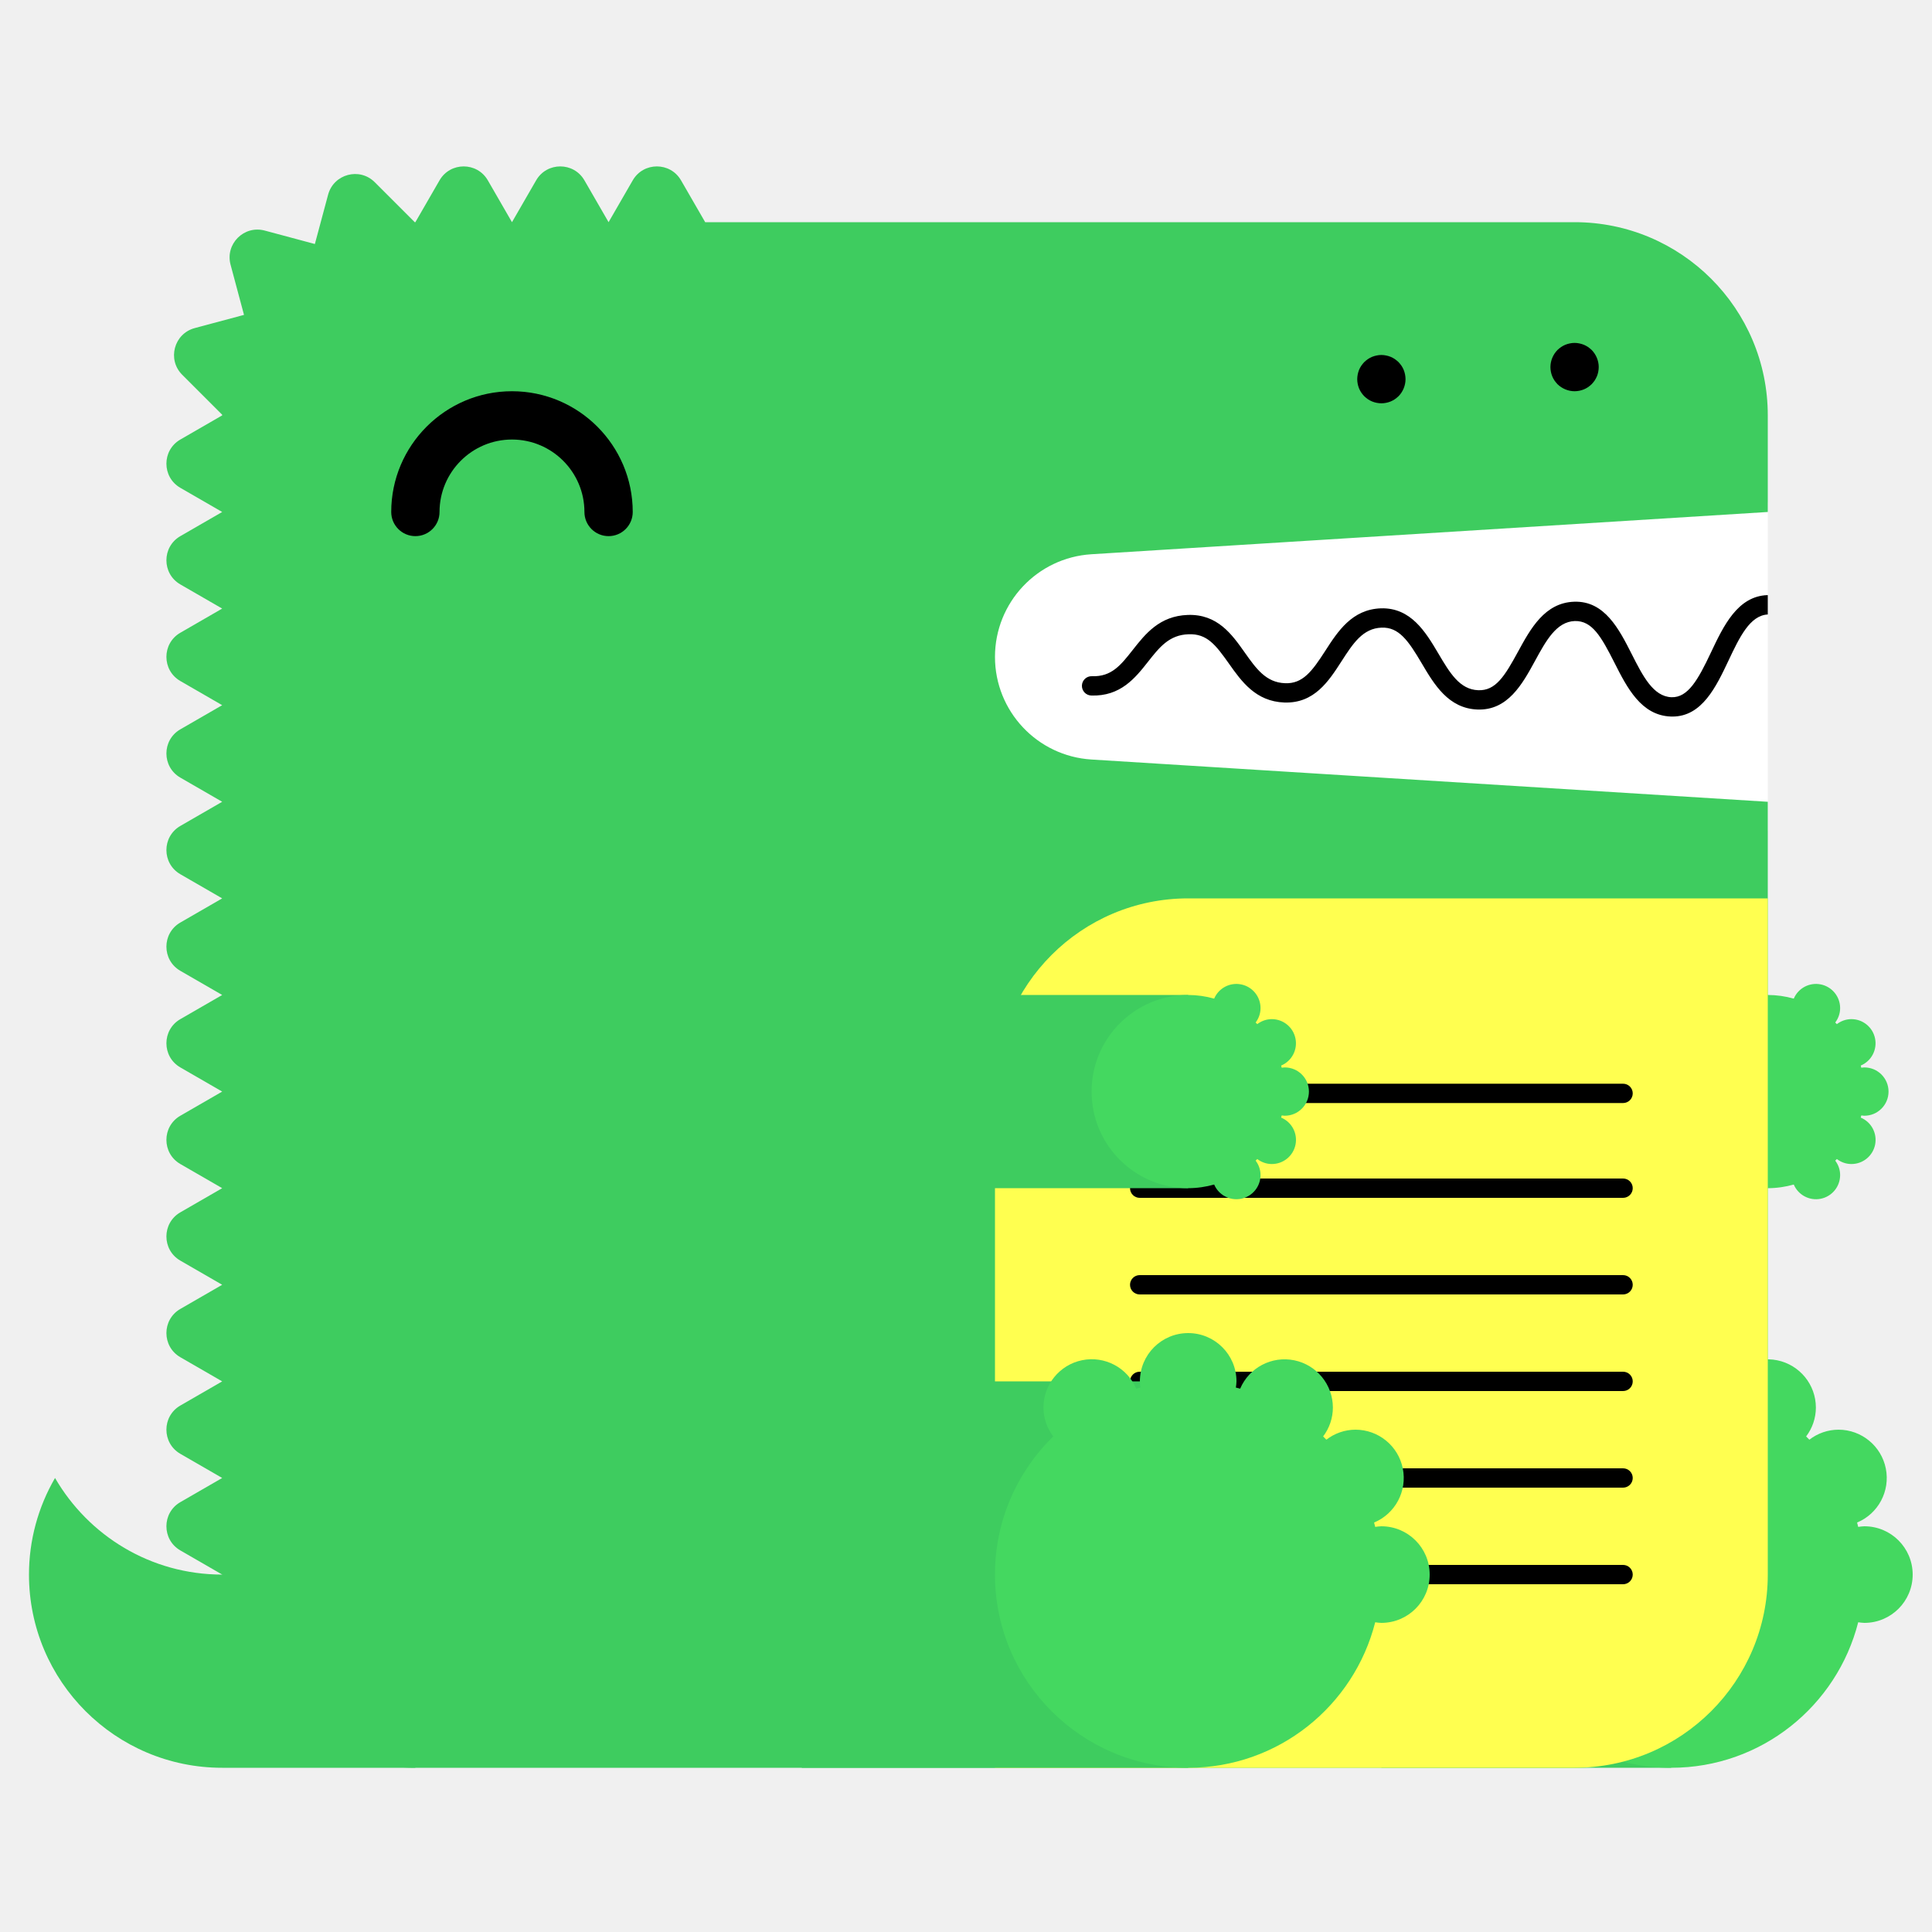
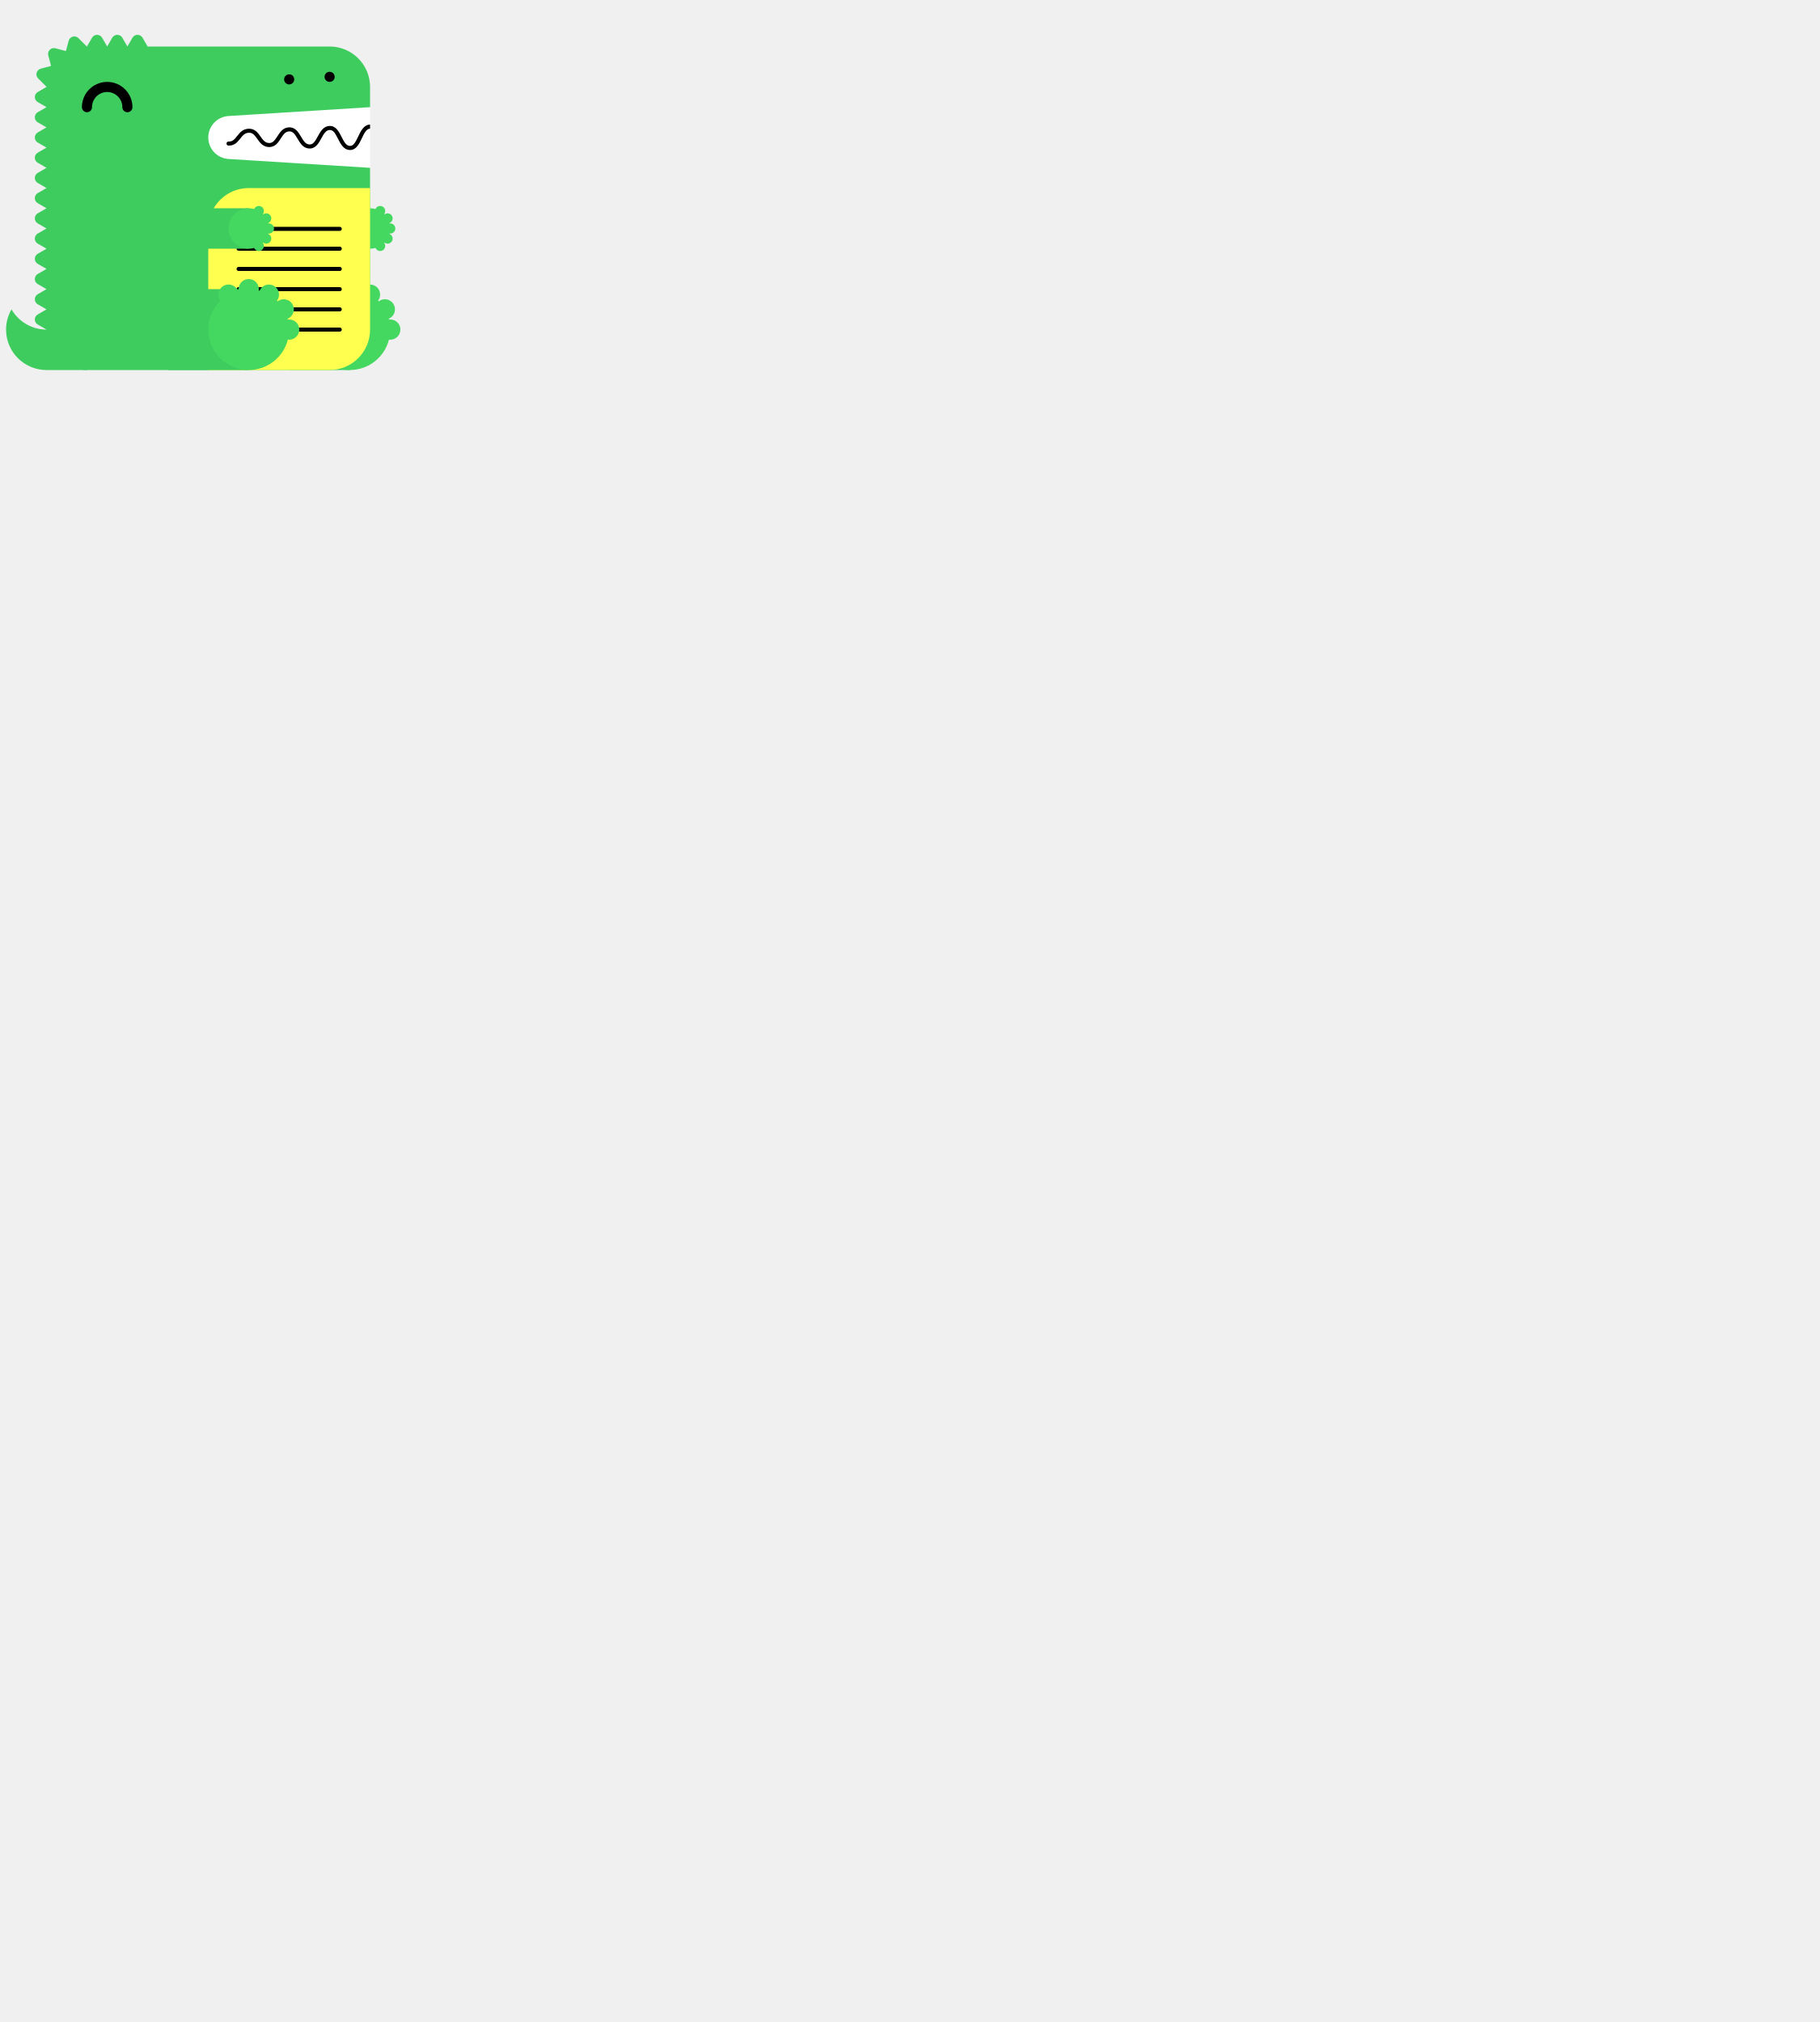
- <svg xmlns="http://www.w3.org/2000/svg" width="200" height="200" viewBox="0 0 200 200">
-   <g fill="none" fill-rule="evenodd">
+ <svg width="900" height="1000">
+ //  viewBox="0 0 200 200" xmlns="http://www.w3.org/2000/svg"&gt;<g fill="none" fill-rule="evenodd">
    <path fill="#FFF" d="M99 52h84v34H99z" />
    <path d="M23 163c-7.398 0-13.843-4.027-17.303-10A19.886 19.886 0 0 0 3 163c0 11.046 8.954 20 20 20h20v-20H23z" fill="#3ECC5F" />
    <path d="M112.98 57.376L183 53V43c0-11.046-8.954-20-20-20H73l-2.5-4.33c-1.112-1.925-3.889-1.925-5 0L63 23l-2.5-4.33c-1.111-1.925-3.889-1.925-5 0L53 23l-2.5-4.33c-1.111-1.925-3.889-1.925-5 0L43 23c-.022 0-.042.003-.065.003l-4.142-4.141c-1.57-1.571-4.252-.853-4.828 1.294l-1.369 5.104-5.192-1.392c-2.148-.575-4.111 1.389-3.535 3.536l1.39 5.193-5.102 1.367c-2.148.576-2.867 3.259-1.296 4.83l4.142 4.142c0 .021-.003.042-.003.064l-4.33 2.5c-1.925 1.111-1.925 3.889 0 5L23 53l-4.33 2.5c-1.925 1.111-1.925 3.889 0 5L23 63l-4.33 2.5c-1.925 1.111-1.925 3.889 0 5L23 73l-4.33 2.5c-1.925 1.111-1.925 3.889 0 5L23 83l-4.33 2.5c-1.925 1.111-1.925 3.889 0 5L23 93l-4.33 2.5c-1.925 1.111-1.925 3.889 0 5L23 103l-4.33 2.5c-1.925 1.111-1.925 3.889 0 5L23 113l-4.33 2.5c-1.925 1.111-1.925 3.889 0 5L23 123l-4.33 2.5c-1.925 1.111-1.925 3.889 0 5L23 133l-4.33 2.5c-1.925 1.111-1.925 3.889 0 5L23 143l-4.33 2.5c-1.925 1.111-1.925 3.889 0 5L23 153l-4.33 2.5c-1.925 1.111-1.925 3.889 0 5L23 163c0 11.046 8.954 20 20 20h120c11.046 0 20-8.954 20-20V83l-70.02-4.376A10.645 10.645 0 0 1 103 68c0-5.621 4.37-10.273 9.98-10.624" fill="#3ECC5F" />
    <path fill="#3ECC5F" d="M143 183h30v-40h-30z" />
    <path d="M193 158c-.219 0-.428.037-.639.064-.038-.15-.074-.301-.116-.451A5 5 0 0 0 190.32 148a4.96 4.96 0 0 0-3.016 1.036 26.531 26.531 0 0 0-.335-.336 4.955 4.955 0 0 0 1.011-2.987 5 5 0 0 0-9.599-1.959c-.148-.042-.297-.077-.445-.115.027-.211.064-.42.064-.639a5 5 0 0 0-5-5 5 5 0 0 0-5 5c0 .219.037.428.064.639-.148.038-.297.073-.445.115a4.998 4.998 0 0 0-9.599 1.959c0 1.125.384 2.151 1.011 2.987-3.717 3.632-6.031 8.693-6.031 14.3 0 11.046 8.954 20 20 20 9.339 0 17.16-6.41 19.361-15.064.211.027.42.064.639.064a5 5 0 0 0 5-5 5 5 0 0 0-5-5" fill="#44D860" />
    <path fill="#3ECC5F" d="M153 123h30v-20h-30z" />
    <path d="M193 115.5a2.5 2.5 0 1 0 0-5c-.109 0-.214.019-.319.032-.02-.075-.037-.15-.058-.225a2.501 2.501 0 0 0-.963-4.807c-.569 0-1.088.197-1.508.518a6.653 6.653 0 0 0-.168-.168c.314-.417.506-.931.506-1.494a2.5 2.5 0 0 0-4.8-.979A9.987 9.987 0 0 0 183 103c-5.522 0-10 4.478-10 10s4.478 10 10 10c.934 0 1.833-.138 2.69-.377a2.5 2.5 0 0 0 4.8-.979c0-.563-.192-1.077-.506-1.494.057-.055.113-.111.168-.168.42.321.939.518 1.508.518a2.5 2.5 0 0 0 .963-4.807c.021-.074.038-.15.058-.225.105.013.21.032.319.032" fill="#44D860" />
    <path d="M63 55.5a2.5 2.5 0 0 1-2.5-2.5c0-4.136-3.364-7.5-7.5-7.5s-7.5 3.364-7.5 7.5a2.5 2.5 0 1 1-5 0c0-6.893 5.607-12.5 12.5-12.5S65.5 46.107 65.5 53a2.5 2.5 0 0 1-2.5 2.5" fill="#000" />
    <path d="M103 183h60c11.046 0 20-8.954 20-20V93h-60c-11.046 0-20 8.954-20 20v70z" fill="#FFFF50" />
    <path d="M168.02 124h-50.04a1 1 0 1 1 0-2h50.04a1 1 0 1 1 0 2m0 20h-50.04a1 1 0 1 1 0-2h50.04a1 1 0 1 1 0 2m0 20h-50.04a1 1 0 1 1 0-2h50.04a1 1 0 1 1 0 2m0-49.814h-50.04a1 1 0 1 1 0-2h50.04a1 1 0 1 1 0 2m0 19.814h-50.04a1 1 0 1 1 0-2h50.04a1 1 0 1 1 0 2m0 20h-50.04a1 1 0 1 1 0-2h50.04a1 1 0 1 1 0 2M183 61.611c-.012 0-.022-.006-.034-.005-3.09.105-4.552 3.196-5.842 5.923-1.346 2.85-2.387 4.703-4.093 4.647-1.889-.068-2.969-2.202-4.113-4.46-1.314-2.594-2.814-5.536-5.963-5.426-3.046.104-4.513 2.794-5.807 5.167-1.377 2.528-2.314 4.065-4.121 3.994-1.927-.07-2.951-1.805-4.136-3.813-1.321-2.236-2.848-4.75-5.936-4.664-2.994.103-4.465 2.385-5.763 4.4-1.373 2.13-2.335 3.428-4.165 3.351-1.973-.07-2.992-1.51-4.171-3.177-1.324-1.873-2.816-3.993-5.895-3.89-2.928.1-4.399 1.97-5.696 3.618-1.232 1.564-2.194 2.802-4.229 2.724a1 1 0 0 0-.072 2c3.017.101 4.545-1.8 5.872-3.487 1.177-1.496 2.193-2.787 4.193-2.855 1.926-.082 2.829 1.115 4.195 3.045 1.297 1.834 2.769 3.914 5.731 4.021 3.103.104 4.596-2.215 5.918-4.267 1.182-1.834 2.202-3.417 4.15-3.484 1.793-.067 2.769 1.35 4.145 3.681 1.297 2.197 2.766 4.686 5.787 4.796 3.125.108 4.634-2.62 5.949-5.035 1.139-2.088 2.214-4.06 4.119-4.126 1.793-.042 2.728 1.595 4.111 4.33 1.292 2.553 2.757 5.445 5.825 5.556l.169.003c3.064 0 4.518-3.075 5.805-5.794 1.139-2.41 2.217-4.68 4.067-4.773v-2z" fill="#000" />
    <path fill="#3ECC5F" d="M83 183h40v-40H83z" />
    <path d="M143 158c-.219 0-.428.037-.639.064-.038-.15-.074-.301-.116-.451A5 5 0 0 0 140.32 148a4.96 4.96 0 0 0-3.016 1.036 26.531 26.531 0 0 0-.335-.336 4.955 4.955 0 0 0 1.011-2.987 5 5 0 0 0-9.599-1.959c-.148-.042-.297-.077-.445-.115.027-.211.064-.42.064-.639a5 5 0 0 0-5-5 5 5 0 0 0-5 5c0 .219.037.428.064.639-.148.038-.297.073-.445.115a4.998 4.998 0 0 0-9.599 1.959c0 1.125.384 2.151 1.011 2.987-3.717 3.632-6.031 8.693-6.031 14.3 0 11.046 8.954 20 20 20 9.339 0 17.16-6.41 19.361-15.064.211.027.42.064.639.064a5 5 0 0 0 5-5 5 5 0 0 0-5-5" fill="#44D860" />
    <path fill="#3ECC5F" d="M83 123h40v-20H83z" />
    <path d="M133 115.5a2.5 2.5 0 1 0 0-5c-.109 0-.214.019-.319.032-.02-.075-.037-.15-.058-.225a2.501 2.501 0 0 0-.963-4.807c-.569 0-1.088.197-1.508.518a6.653 6.653 0 0 0-.168-.168c.314-.417.506-.931.506-1.494a2.5 2.5 0 0 0-4.8-.979A9.987 9.987 0 0 0 123 103c-5.522 0-10 4.478-10 10s4.478 10 10 10c.934 0 1.833-.138 2.69-.377a2.5 2.5 0 0 0 4.8-.979c0-.563-.192-1.077-.506-1.494.057-.055.113-.111.168-.168.42.321.939.518 1.508.518a2.5 2.5 0 0 0 .963-4.807c.021-.074.038-.15.058-.225.105.013.21.032.319.032" fill="#44D860" />
    <path d="M143 41.75c-.16 0-.33-.02-.49-.05a2.52 2.52 0 0 1-.47-.14c-.15-.06-.29-.14-.431-.23-.13-.09-.259-.2-.38-.31-.109-.12-.219-.24-.309-.38s-.17-.28-.231-.43a2.619 2.619 0 0 1-.189-.96c0-.16.02-.33.05-.49.03-.16.08-.31.139-.47.061-.15.141-.29.231-.43.09-.13.2-.26.309-.38.121-.11.25-.22.38-.31.141-.09.281-.17.431-.23.149-.06.31-.11.47-.14.32-.07.65-.07.98 0 .159.03.32.08.47.14.149.06.29.14.43.23.13.09.259.2.38.31.11.12.22.25.31.38.09.14.17.28.23.43.06.16.11.31.14.47.029.16.05.33.05.49 0 .66-.271 1.31-.73 1.77-.121.11-.25.22-.38.31-.14.09-.281.17-.43.23a2.565 2.565 0 0 1-.96.19m20-1.25c-.66 0-1.3-.27-1.771-.73a3.802 3.802 0 0 1-.309-.38c-.09-.14-.17-.28-.231-.43a2.619 2.619 0 0 1-.189-.96c0-.66.27-1.3.729-1.77.121-.11.25-.22.38-.31.141-.09.281-.17.431-.23.149-.06.31-.11.47-.14.32-.07.66-.07.98 0 .159.03.32.08.47.14.149.06.29.14.43.23.13.09.259.2.38.31.459.47.73 1.11.73 1.77 0 .16-.021.33-.05.49-.03.16-.08.32-.14.47-.07.15-.14.29-.23.43-.09.13-.2.26-.31.38-.121.11-.25.22-.38.31-.14.09-.281.17-.43.23a2.565 2.565 0 0 1-.96.19" fill="#000" />
  </g>
</svg>
